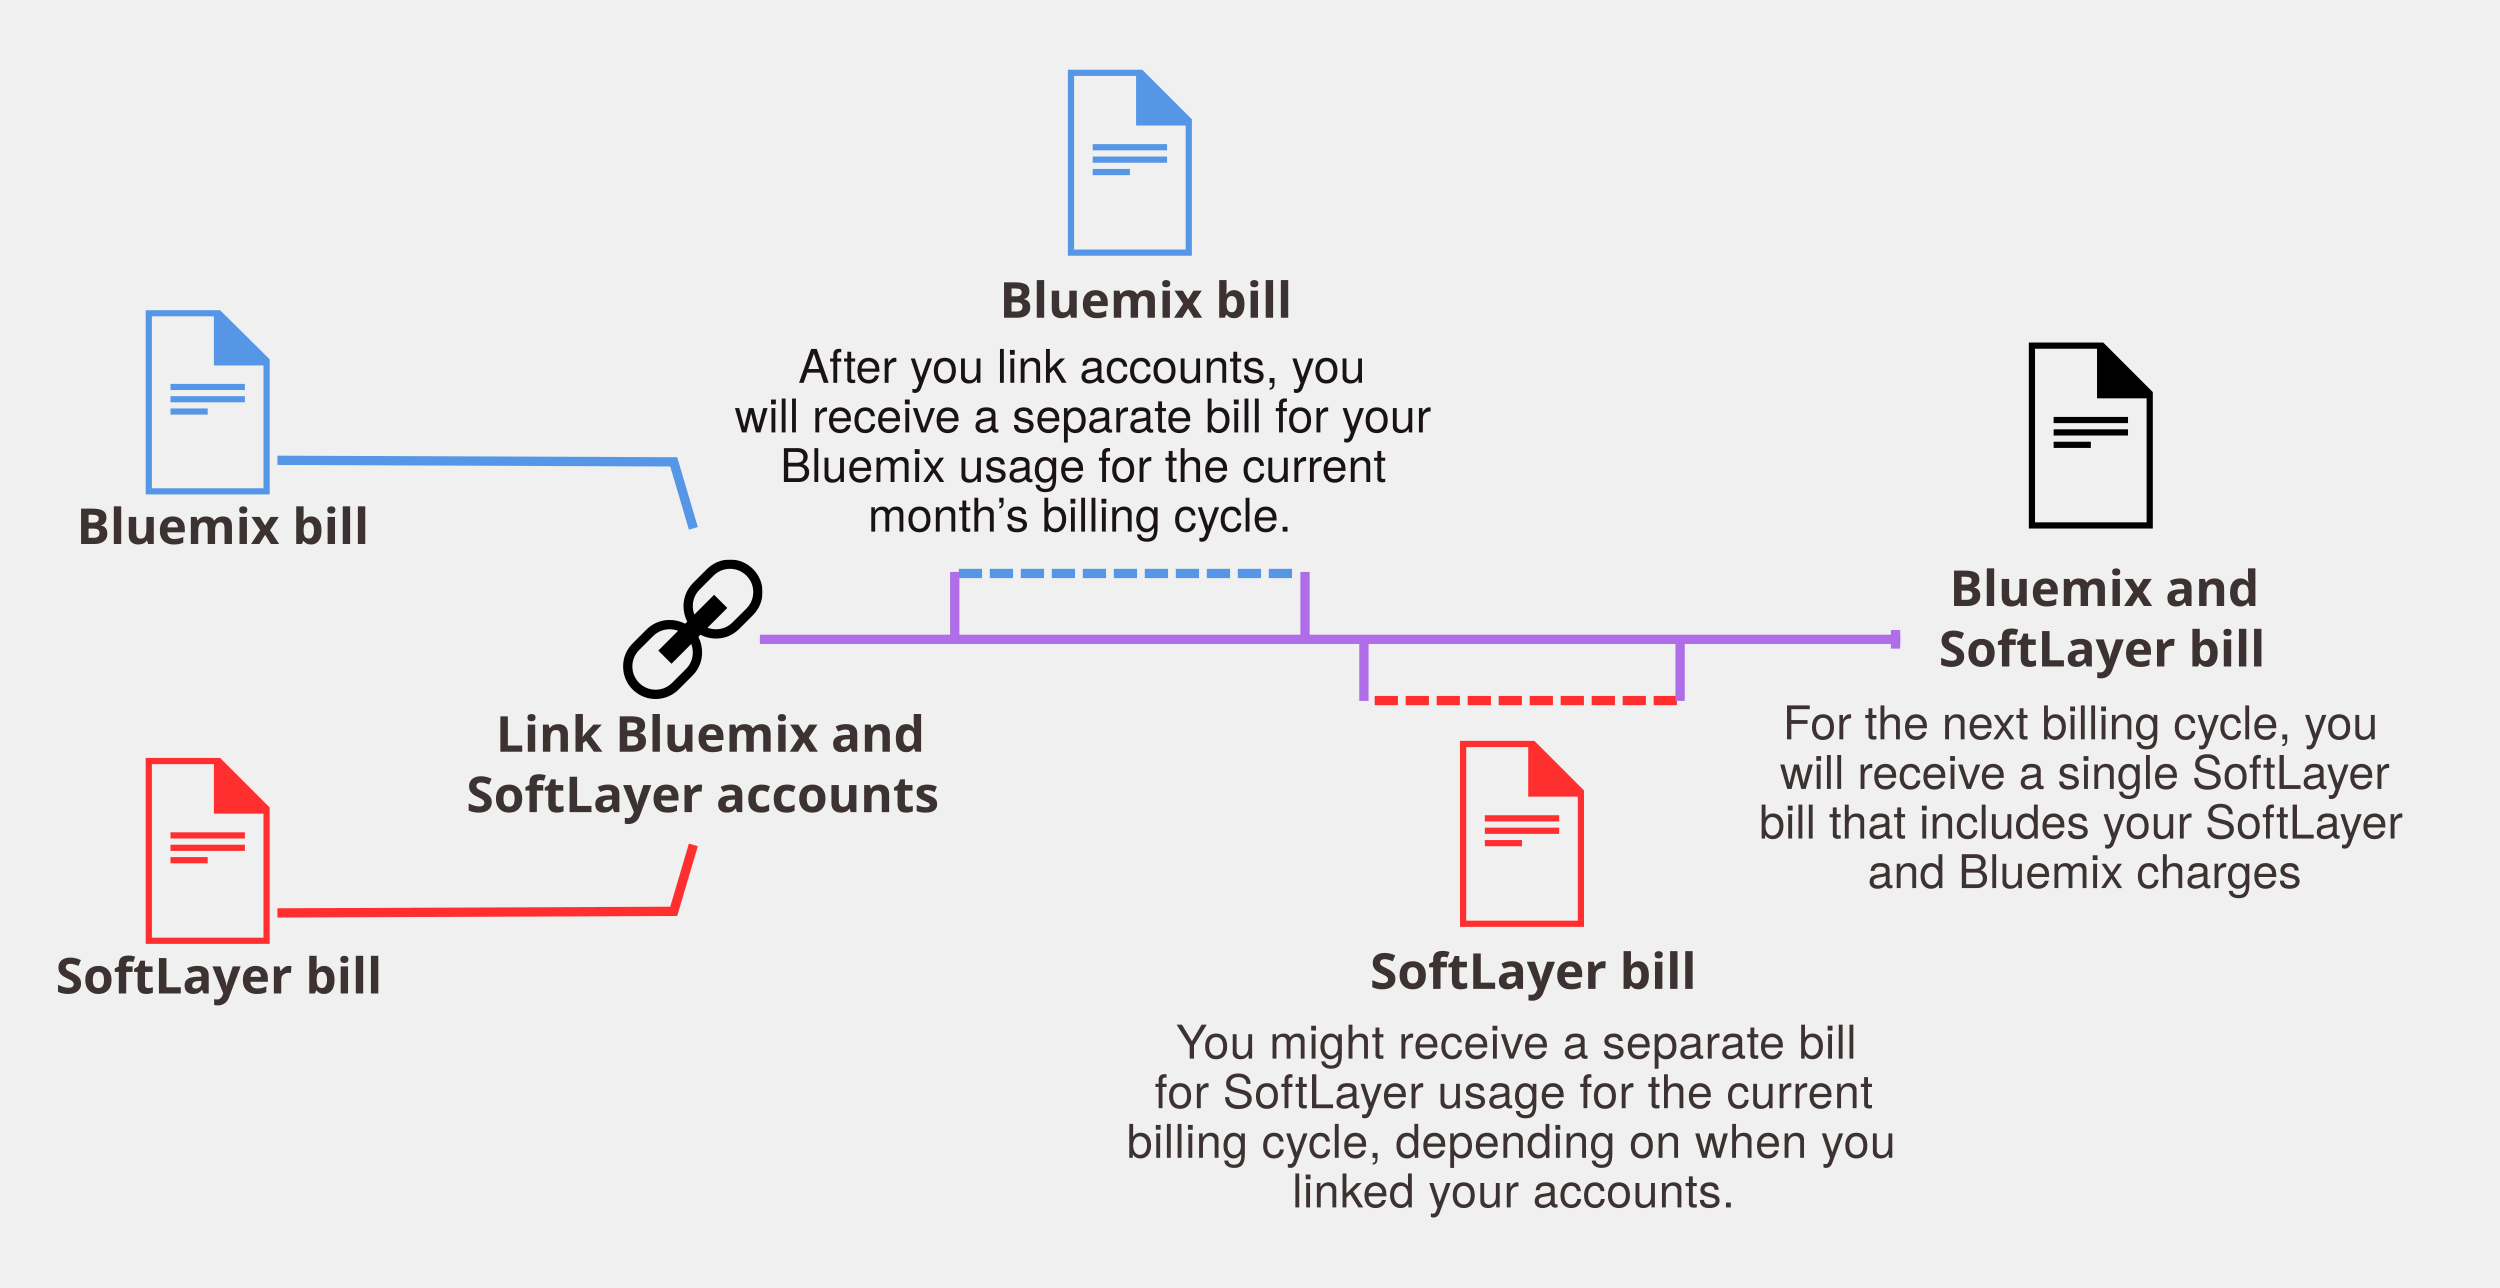
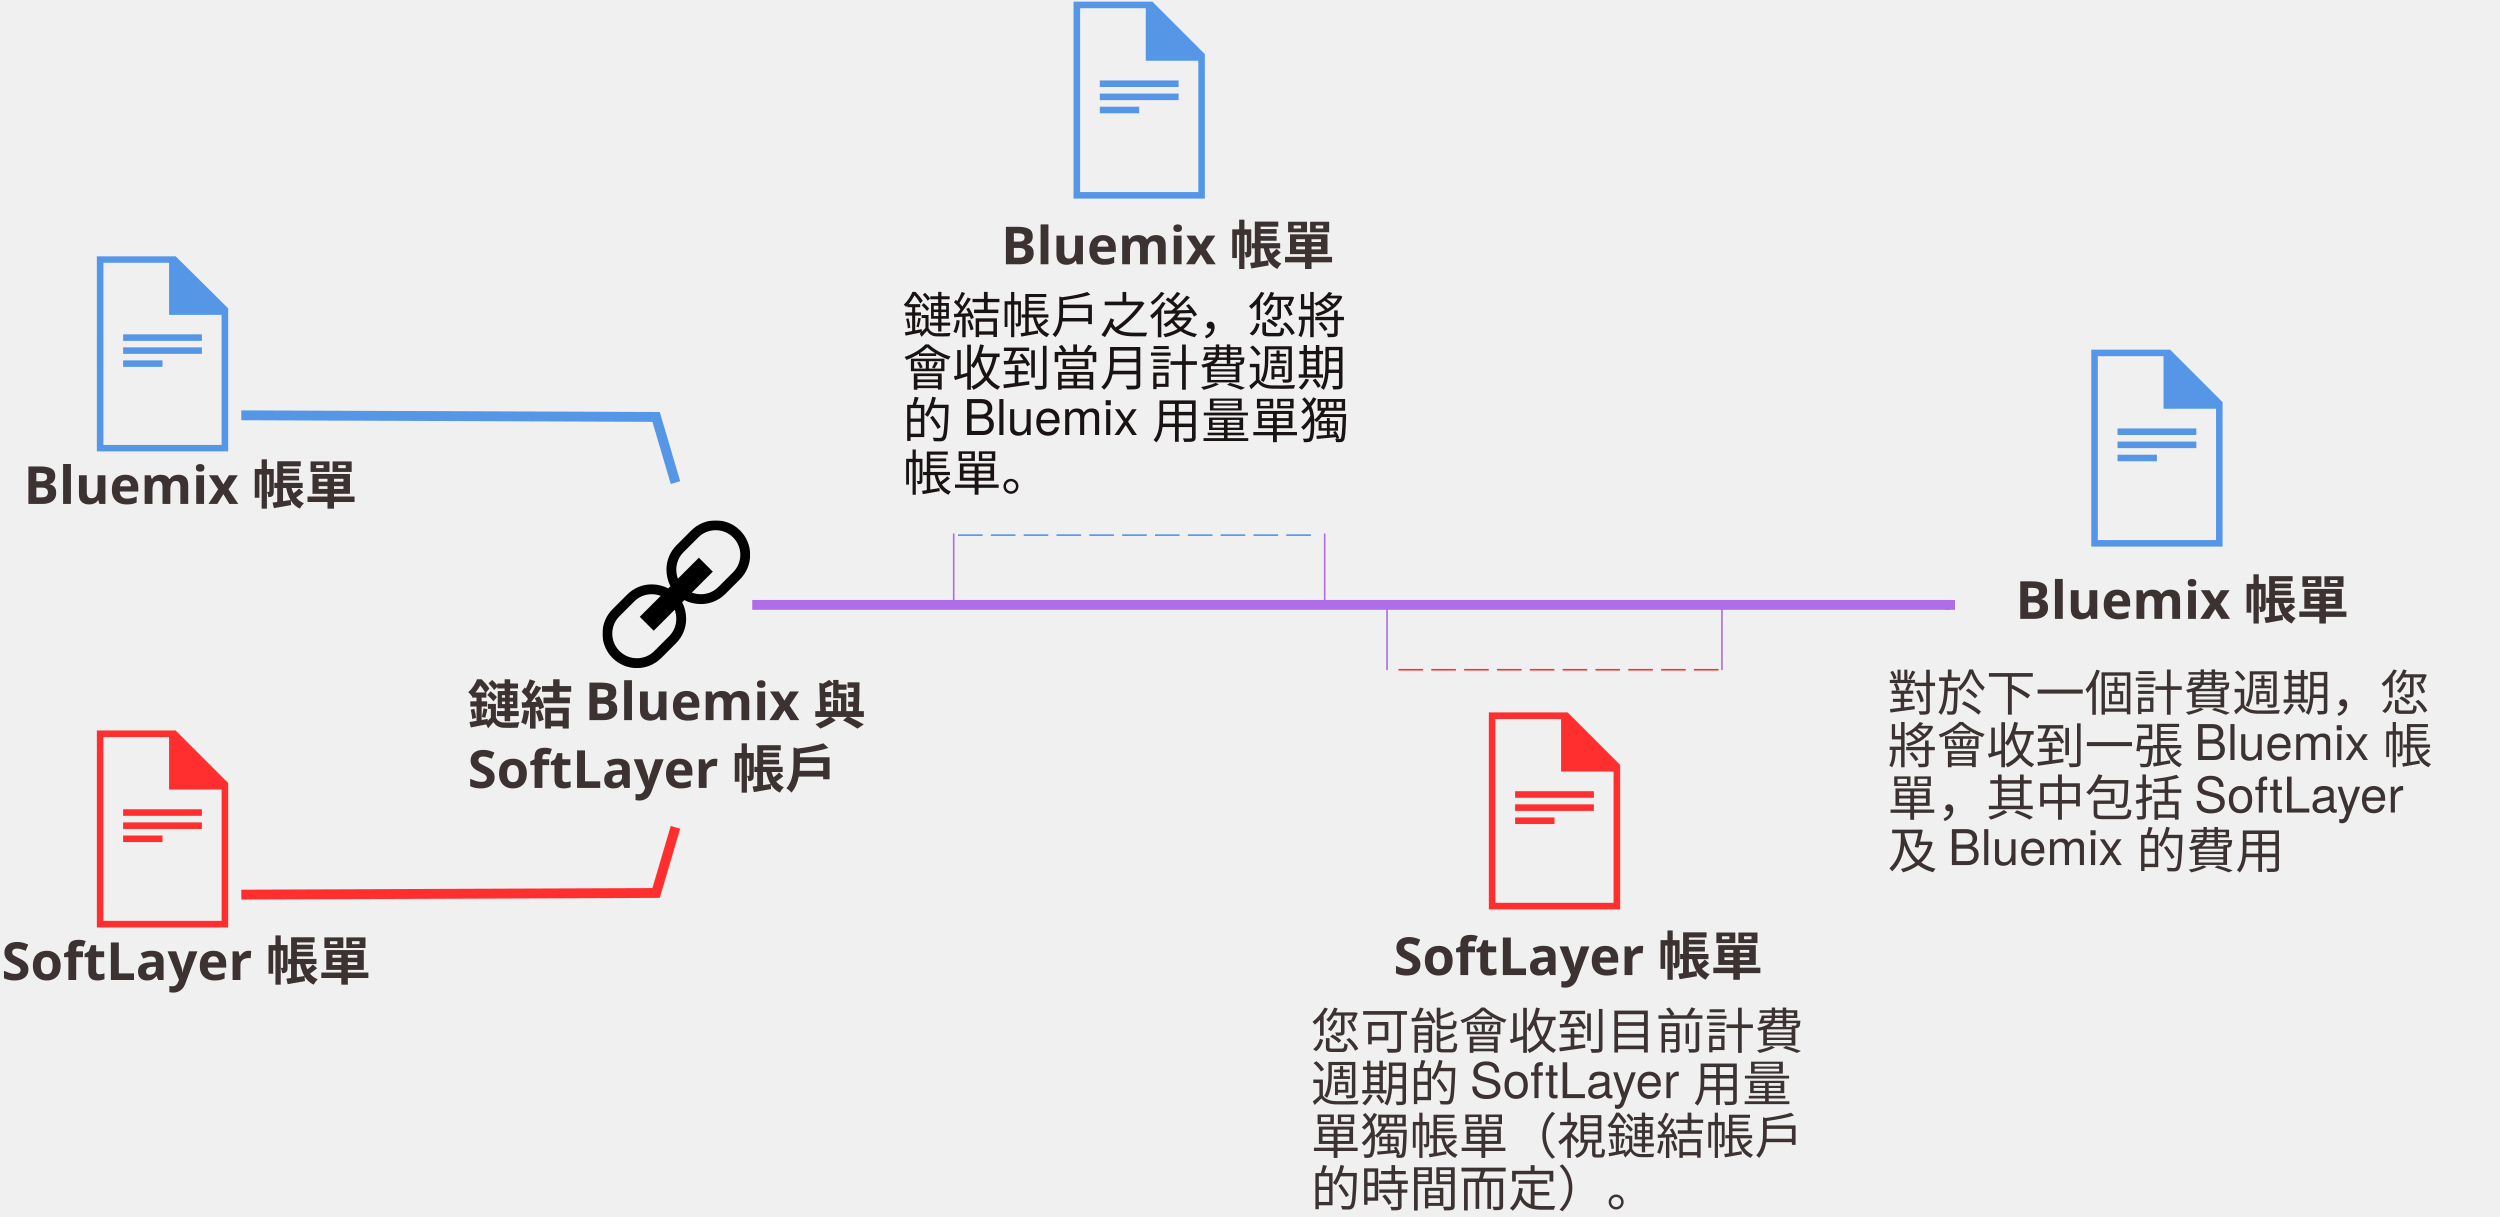
- <svg xmlns="http://www.w3.org/2000/svg" xmlns:xlink="http://www.w3.org/1999/xlink" width="1613px" height="831px" viewBox="0 0 1613 831" version="1.1">
+ <svg xmlns="http://www.w3.org/2000/svg" xmlns:xlink="http://www.w3.org/1999/xlink" width="1523px" height="741px" viewBox="0 0 1523 741" version="1.1">
  <defs>
-     <polygon id="path-1" points="90 0 0 0 0 90 90 90 90 0" />
+     <polygon id="path-1" points="90 0 0 0 0 90 90 90" />
  </defs>
  <g id="Page-1" stroke="none" stroke-width="1" fill="none" fill-rule="evenodd">
-     <g id="Desktop-HD">
-       <polyline id="Stroke-36" stroke="#FF2F2F" stroke-width="6" stroke-linecap="square" points="182 589 434.684 588 446.504 548" />
-       <polyline id="Stroke-38" stroke="#5596E6" stroke-width="6" stroke-linecap="square" points="182 297 434.684 298 446.504 338" />
-       <text id="Bluemix-bill" font-family="HelvNeueBoldforIBM, HelvNeue Bold for IBM" font-size="32" font-weight="bold" fill="#3C3232">
-         <tspan x="49.424" y="351">Bluemix bill</tspan>
-       </text>
-       <text id="SoftLayer-bill" font-family="HelvNeueBoldforIBM, HelvNeue Bold for IBM" font-size="32" font-weight="bold" fill="#3C3232">
-         <tspan x="35.952" y="641">SoftLayer bill</tspan>
-       </text>
-       <g id="Page-1" transform="translate(94, 488)" fill="#FF2F2F">
-         <path d="M0,0.999 L0,120.999 L80,120.999 L80,32.999 L48,0.999 L0,0.999 Z M4,5.001 L44,5.001 L44,36.999 L76,36.999 L76,117.001 L4,117.001 L4,5.001 Z" id="Fill-1" />
-         <polygon id="Fill-2" points="16 53 64 53 64 49 16 49" />
-         <polygon id="Fill-3" points="16 61 64 61 64 57 16 57" />
-         <polygon id="Fill-4" points="16 69 40 69 40 65 16 65" />
-       </g>
-       <text id="SoftLayer-bill" font-family="HelvNeueBoldforIBM, HelvNeue Bold for IBM" font-size="32" font-weight="bold" fill="#3C3232">
-         <tspan x="883.952" y="638">SoftLayer bill</tspan>
-       </text>
-       <g id="Page-1" transform="translate(942, 477)" fill="#FF2F2F">
-         <path d="M0,0.999 L0,120.999 L80,120.999 L80,32.999 L48,0.999 L0,0.999 Z M4,5.001 L44,5.001 L44,36.999 L76,36.999 L76,117.001 L4,117.001 L4,5.001 Z" id="Fill-1" />
-         <polygon id="Fill-2" points="16 53 64 53 64 49 16 49" />
-         <polygon id="Fill-3" points="16 61 64 61 64 57 16 57" />
-         <polygon id="Fill-4" points="16 69 40 69 40 65 16 65" />
-       </g>
-       <g id="Page-1" transform="translate(94, 200)" fill="#5596E6">
-         <path d="M0,0.142 L0,118.999 L80,118.999 L80,31.838 L48,0.142 L0,0.142 Z M4,4.106 L44,4.106 L44,35.799 L76,35.799 L76,115.039 L4,115.039 L4,4.106 Z" id="Fill-1" />
-         <polygon id="Fill-2" points="16 51.648 64 51.648 64 47.686 16 47.686" />
-         <polygon id="Fill-3" points="16 59.571 64 59.571 64 55.61 16 55.61" />
-         <polygon id="Fill-4" points="16 67.495 40 67.495 40 63.533 16 63.533" />
-       </g>
-       <text id="Bluemix-bill" font-family="HelvNeueBoldforIBM, HelvNeue Bold for IBM" font-size="32" font-weight="bold" fill="#3C3232">
-         <tspan x="644.924" y="205">Bluemix bill</tspan>
-       </text>
-       <g id="Page-1" transform="translate(689, 44)" fill="#5596E6">
-         <path d="M0,0.999 L0,120.999 L80,120.999 L80,32.999 L48,0.999 L0,0.999 Z M4,5.001 L44,5.001 L44,36.999 L76,36.999 L76,117.001 L4,117.001 L4,5.001 Z" id="Fill-1" />
-         <polygon id="Fill-2" points="16 53 64 53 64 49 16 49" />
-         <polygon id="Fill-3" points="16 61 64 61 64 57 16 57" />
-         <polygon id="Fill-4" points="16 69 40 69 40 65 16 65" />
-       </g>
-       <g id="Page-1" transform="translate(402, 361)">
-         <mask id="mask-2" fill="white">
-           <use xlink:href="#path-1" />
-         </mask>
-         <g id="Clip-2" />
-         <path d="M79.606,31.606 L70.606,40.606 C67.773,43.44 64.006,45 60,45 C58.072,45 56.197,44.652 54.465,44.02 L67.243,31.243 L58.758,22.758 L45.979,35.535 C45.348,33.804 45,31.929 45,30 C45,25.993 46.56,22.227 49.393,19.393 L58.393,10.393 C61.227,7.56 64.993,6 69,6 C73.006,6 76.773,7.56 79.606,10.393 C82.44,13.227 84,16.993 84,21 C84,25.006 82.44,28.773 79.606,31.606 M45,60 C45,64.006 43.44,67.773 40.606,70.606 L31.606,79.606 C28.773,82.44 25.006,84 21,84 C16.993,84 13.227,82.44 10.393,79.606 C7.56,76.773 6,73.006 6,69 C6,64.993 7.56,61.227 10.393,58.393 L19.393,49.393 C22.227,46.56 25.993,45 30,45 C31.929,45 33.804,45.348 35.535,45.979 L22.758,58.758 L31.243,67.243 L44.02,54.465 C44.652,56.197 45,58.072 45,60 M83.85,6.151 C80.049,2.352 74.799,-0 69,-0 C63.201,-0 57.951,2.352 54.151,6.151 L45.151,15.151 C41.352,18.951 39,24.201 39,30 C39,33.616 39.858,37.077 41.422,40.092 L40.092,41.422 C37.078,39.858 33.616,39 30,39 C24.201,39 18.951,41.352 15.151,45.151 L6.151,54.151 C2.352,57.951 -0,63.201 -0,69 C-0,74.799 2.352,80.049 6.151,83.85 C9.951,87.649 15.201,90 21,90 C26.799,90 32.049,87.649 35.85,83.85 L44.85,74.85 C48.649,71.049 51,65.799 51,60 C51,56.383 50.143,52.923 48.577,49.908 L49.908,48.577 C52.923,50.143 56.383,51 60,51 C65.799,51 71.049,48.649 74.85,44.85 L83.85,35.85 C87.649,32.049 90,26.799 90,21 C90,15.201 87.649,9.951 83.85,6.151" id="Fill-1" fill="#000000" mask="url(#mask-2)" />
-       </g>
-       <text id="Link-Bluemix-and--So" font-family="HelvNeueBoldforIBM, HelvNeue Bold for IBM" font-size="32" font-weight="bold" fill="#3C3232">
-         <tspan x="319.956" y="485">Link Bluemix and </tspan>
-         <tspan x="300.916" y="524">SoftLayer accounts</tspan>
-       </text>
-       <text id="For-the-next-billing" font-family="HelveticaNeue, Helvetica Neue" font-size="30" font-weight="normal" line-spacing="32" fill="#3C3232">
-         <tspan x="1150.285" y="477">For the next billing cycle, you </tspan>
-         <tspan x="1148.395" y="509">will receive a single SoftLayer </tspan>
-         <tspan x="1135" y="541">bill that includes your SoftLayer </tspan>
-         <tspan x="1205.005" y="573">and Bluemix charges</tspan>
-       </text>
-       <text id="Bluemix-and--SoftLay" font-family="HelvNeueBoldforIBM, HelvNeue Bold for IBM" font-size="32" font-weight="bold" fill="#3C3232">
-         <tspan x="1257.864" y="391">Bluemix and </tspan>
-         <tspan x="1250.952" y="430">SoftLayer bill</tspan>
-       </text>
-       <g id="Page-1" transform="translate(1309, 221)" fill="#000000">
-         <path d="M0,0 L0,120 L80,120 L80,32 L48,0 L0,0 Z M4,4 L44,4 L44,36 L76,36 L76,116 L4,116 L4,4 Z" id="Fill-1" />
-         <polygon id="Fill-2" points="16 52 64 52 64 48 16 48" />
-         <polygon id="Fill-3" points="16 60 64 60 64 56 16 56" />
-         <polygon id="Fill-4" points="16 68 40 68 40 64 16 64" />
-       </g>
-       <g id="Group" transform="translate(857.5, 412.5) scale(1, -1) translate(-857.5, -412.5) translate(492, 391)" stroke="#AF6EE8" stroke-width="6" stroke-linecap="square">
-         <path d="M1.26,21.5 L731,21.5" id="Line" />
-         <path id="Line-decoration-1" d="M731,18.5 L731,24.5" />
-       </g>
-       <text id="After-you-link-accou" font-family="HelveticaNeue, Helvetica Neue" font-size="30" font-weight="normal" line-spacing="32" fill="#1A1314">
-         <tspan x="515.04" y="247">After you link accounts, you </tspan>
-         <tspan x="474" y="279">will receive a separate bill for your </tspan>
-         <tspan x="503.385" y="311">Bluemix usage for the current </tspan>
-         <tspan x="560.04" y="343">month’s billing cycle.</tspan>
-       </text>
-       <text id="You-might-receive-a-" font-family="HelveticaNeue, Helvetica Neue" font-size="30" font-weight="normal" line-spacing="32" letter-spacing="0.25" fill="#3C3232">
-         <tspan x="758.77" y="683">You might receive a separate bill </tspan>
-         <tspan x="744.93" y="715">for SoftLayer usage for the current </tspan>
-         <tspan x="727" y="747">billing cycle, depending on when you </tspan>
-         <tspan x="833.73" y="779">linked your accounts.</tspan>
-       </text>
-       <g id="Group-2" transform="translate(613, 367)" stroke-width="6">
-         <path d="M5.62,3 L223.515,3" id="Line" stroke="#5596E6" stroke-dasharray="15,5" transform="translate(114.5677, 3) scale(1, -1) translate(-114.5677, -3) " />
-         <path d="M3,2 L3,43" id="Line" stroke="#AF6EE8" transform="translate(3, 22.5) scale(1, -1) translate(-3, -22.5) " />
-         <path d="M229,2 L229,43" id="Line-Copy" stroke="#AF6EE8" transform="translate(229, 22.5) scale(1, -1) translate(-229, -22.5) " />
-       </g>
-       <g id="Group-2" transform="translate(982, 433.5) rotate(-180) translate(-982, -433.5) translate(877, 412)" stroke-width="6">
-         <path d="M5.058,3 L201.164,3" id="Line" stroke="#FF2F2F" stroke-dasharray="15,5" transform="translate(103.1109, 3) scale(1, -1) translate(-103.1109, -3) " />
-         <path d="M3,2.774 L3,43" id="Line" stroke="#AF6EE8" transform="translate(3, 22.8871) scale(1, -1) translate(-3, -22.8871) " />
-         <path d="M207,2.774 L207,43" id="Line-Copy" stroke="#AF6EE8" transform="translate(207, 22.8871) scale(1, -1) translate(-207, -22.8871) " />
+     <g id="BluemixSoftLayerBill">
+       <g id="Page-1">
+         <g id="Desktop-HD">
+           <polyline id="Stroke-36" stroke="#FF2F2F" stroke-width="6" points="147 545 399.684 544 411.504 504" />
+           <polyline id="Stroke-38" stroke="#5596E6" stroke-width="6" points="147 253 399.684 254 411.504 294" />
+           <text id="Bluemix-bill" fill="#3C3232" font-family="HelvNeueBoldforIBM, HelvNeue Bold for IBM" font-size="32" font-weight="bold">
+             <tspan x="14.424" y="307">Bluemix 帳單</tspan>
+           </text>
+           <text id="SoftLayer-bill" fill="#3C3232" font-family="HelvNeueBoldforIBM, HelvNeue Bold for IBM" font-size="32" font-weight="bold">
+             <tspan x="0.952" y="597">SoftLayer 帳單</tspan>
+           </text>
+           <g id="Page-1" transform="translate(59, 444)" fill="#FF2F2F">
+             <path d="M0,0.999 L0,120.999 L80,120.999 L80,32.999 L48,0.999 L0,0.999 L0,0.999 Z M4,5.001 L44,5.001 L44,36.999 L76,36.999 L76,117.001 L4,117.001 L4,5.001 L4,5.001 Z" id="Fill-1" />
+             <polygon id="Fill-2" points="16 53 64 53 64 49 16 49" />
+             <polygon id="Fill-3" points="16 61 64 61 64 57 16 57" />
+             <polygon id="Fill-4" points="16 69 40 69 40 65 16 65" />
+           </g>
+           <text id="SoftLayer-bill" fill="#3C3232" font-family="HelvNeueBoldforIBM, HelvNeue Bold for IBM" font-size="32" font-weight="bold">
+             <tspan x="848.952" y="594">SoftLayer 帳單</tspan>
+           </text>
+           <g id="Page-1" transform="translate(907, 433)" fill="#FF2F2F">
+             <path d="M0,0.999 L0,120.999 L80,120.999 L80,32.999 L48,0.999 L0,0.999 L0,0.999 Z M4,5.001 L44,5.001 L44,36.999 L76,36.999 L76,117.001 L4,117.001 L4,5.001 L4,5.001 Z" id="Fill-1" />
+             <polygon id="Fill-2" points="16 53 64 53 64 49 16 49" />
+             <polygon id="Fill-3" points="16 61 64 61 64 57 16 57" />
+             <polygon id="Fill-4" points="16 69 40 69 40 65 16 65" />
+           </g>
+           <g id="Page-1" transform="translate(59, 156)" fill="#5596E6">
+             <path d="M0,0.142 L0,118.999 L80,118.999 L80,31.838 L48,0.142 L0,0.142 L0,0.142 Z M4,4.106 L44,4.106 L44,35.799 L76,35.799 L76,115.039 L4,115.039 L4,4.106 L4,4.106 Z" id="Fill-1" />
+             <polygon id="Fill-2" points="16 51.648 64 51.648 64 47.686 16 47.686" />
+             <polygon id="Fill-3" points="16 59.571 64 59.571 64 55.61 16 55.61" />
+             <polygon id="Fill-4" points="16 67.495 40 67.495 40 63.533 16 63.533" />
+           </g>
+           <text id="Bluemix-bill" fill="#3C3232" font-family="HelvNeueBoldforIBM, HelvNeue Bold for IBM" font-size="32" font-weight="bold">
+             <tspan x="609.924" y="161">Bluemix 帳單</tspan>
+           </text>
+           <g id="Page-1" transform="translate(654, 0)" fill="#5596E6">
+             <path d="M0,0.999 L0,120.999 L80,120.999 L80,32.999 L48,0.999 L0,0.999 L0,0.999 Z M4,5.001 L44,5.001 L44,36.999 L76,36.999 L76,117.001 L4,117.001 L4,5.001 L4,5.001 Z" id="Fill-1" />
+             <polygon id="Fill-2" points="16 53 64 53 64 49 16 49" />
+             <polygon id="Fill-3" points="16 61 64 61 64 57 16 57" />
+             <polygon id="Fill-4" points="16 69 40 69 40 65 16 65" />
+           </g>
+           <g id="Page-1" transform="translate(1274, 212)" fill="#5596E6">
+             <path d="M0,0.999 L0,120.999 L80,120.999 L80,32.999 L48,0.999 L0,0.999 L0,0.999 Z M4,5.001 L44,5.001 L44,36.999 L76,36.999 L76,117.001 L4,117.001 L4,5.001 L4,5.001 Z" id="Fill-1" />
+             <polygon id="Fill-2" points="16 53 64 53 64 49 16 49" />
+             <polygon id="Fill-3" points="16 61 64 61 64 57 16 57" />
+             <polygon id="Fill-4" points="16 69 40 69 40 65 16 65" />
+           </g>
+           <g id="Page-1" transform="translate(367, 317)">
+             <g id="Fill-1-Clipped">
+               <mask id="mask-2" fill="white">
+                 <use xlink:href="#path-1" />
+               </mask>
+               <g id="path-1" />
+               <path d="M79.606,31.606 L70.606,40.606 C67.773,43.44 64.006,45 60,45 C58.072,45 56.197,44.652 54.465,44.02 L67.243,31.243 L58.758,22.758 L45.979,35.535 C45.348,33.804 45,31.929 45,30 C45,25.993 46.56,22.227 49.393,19.393 L58.393,10.393 C61.227,7.56 64.993,6 69,6 C73.006,6 76.773,7.56 79.606,10.393 C82.44,13.227 84,16.993 84,21 C84,25.006 82.44,28.773 79.606,31.606 M45,60 C45,64.006 43.44,67.773 40.606,70.606 L31.606,79.606 C28.773,82.44 25.006,84 21,84 C16.993,84 13.227,82.44 10.393,79.606 C7.56,76.773 6,73.006 6,69 C6,64.993 7.56,61.227 10.393,58.393 L19.393,49.393 C22.227,46.56 25.993,45 30,45 C31.929,45 33.804,45.348 35.535,45.979 L22.758,58.758 L31.243,67.243 L44.02,54.465 C44.652,56.197 45,58.072 45,60 M83.85,6.151 C80.049,2.352 74.799,-0 69,-0 C63.201,-0 57.951,2.352 54.151,6.151 L45.151,15.151 C41.352,18.951 39,24.201 39,30 C39,33.616 39.858,37.077 41.422,40.092 L40.092,41.422 C37.078,39.858 33.616,39 30,39 C24.201,39 18.951,41.352 15.151,45.151 L6.151,54.151 C2.352,57.951 -0,63.201 -0,69 C-0,74.799 2.352,80.049 6.151,83.85 C9.951,87.649 15.201,90 21,90 C26.799,90 32.049,87.649 35.85,83.85 L44.85,74.85 C48.649,71.049 51,65.799 51,60 C51,56.383 50.143,52.923 48.577,49.908 L49.908,48.577 C52.923,50.143 56.383,51 60,51 C65.799,51 71.049,48.649 74.85,44.85 L83.85,35.85 C87.649,32.049 90,26.799 90,21 C90,15.201 87.649,9.951 83.85,6.151" id="Fill-1" fill="#000000" mask="url(#mask-2)" />
+             </g>
+           </g>
+           <text id="Link-Bluemix-and" fill="#3C3232" font-family="HelvNeueBoldforIBM, HelvNeue Bold for IBM" font-size="32" font-weight="bold">
+             <tspan x="284.956" y="441">鏈結 Bluemix 與</tspan>
+           </text>
+           <text id="SoftLayer-accounts" fill="#3C3232" font-family="HelvNeueBoldforIBM, HelvNeue Bold for IBM" font-size="32" font-weight="bold">
+             <tspan x="284.956" y="480">SoftLayer 帳戶</tspan>
+           </text>
+           <text id="For-the-next-billing-cycle,-you" fill="#3C3232" font-family="HelveticaNeue, Helvetica Neue" font-size="30" font-weight="normal">
+             <tspan x="1150" y="433">對於下一個計費週期，您</tspan>
+           </text>
+           <text id="will-receive-a-singl" fill="#3C3232" font-family="HelveticaNeue, Helvetica Neue" font-size="30" font-weight="normal">
+             <tspan x="1150" y="465">將會收到一張 Bluemix 帳</tspan>
+           </text>
+           <text id="bill-that-includes-your-SoftLayer" fill="#3C3232" font-family="HelveticaNeue, Helvetica Neue" font-size="30" font-weight="normal">
+             <tspan x="1150" y="497">單，其中包括 SoftLayer</tspan>
+           </text>
+           <text id="and-Bluemix-charges" fill="#3C3232" font-family="HelveticaNeue, Helvetica Neue" font-size="30" font-weight="normal">
+             <tspan x="1150" y="529">及 Bluemix 的費用</tspan>
+           </text>
+           <text id="Bluemix-bill" fill="#3C3232" font-family="HelvNeueBoldforIBM, HelvNeue Bold for IBM" font-size="32" font-weight="bold">
+             <tspan x="1227.864" y="377">Bluemix 帳單</tspan>
+           </text>
+           <g id="Group" transform="translate(823.5, 368.5) scale(1, -1) translate(-823.5, -368.5) translate(458, 365)" stroke="#AF6EE8" stroke-width="6">
+             <path d="M0.26,3.5 L730,3.5" id="Line" />
+             <path d="M730,0.5 L730,6.5" id="Line-decoration-1" />
+           </g>
+           <text id="After-you-link-accounts,-you" fill="#1A1314" font-family="HelveticaNeue, Helvetica Neue" font-size="30" font-weight="normal">
+             <tspan x="550.04" y="203">鏈結帳戶之後，您將</tspan>
+           </text>
+           <text id="will-receive-a-separate-bill-for-your" fill="#1A1314" font-family="HelveticaNeue, Helvetica Neue" font-size="30" font-weight="normal">
+             <tspan x="550.04" y="235">會收到當月計費週期</tspan>
+           </text>
+           <text id="Bluemix-usage-for-the-current" fill="#1A1314" font-family="HelveticaNeue, Helvetica Neue" font-size="30" font-weight="normal">
+             <tspan x="550.04" y="267">的 Bluemix 用量單獨</tspan>
+           </text>
+           <text id="month’s-billing-cycle." fill="#1A1314" font-family="HelveticaNeue, Helvetica Neue" font-size="30" font-weight="normal">
+             <tspan x="550.04" y="299">帳單。</tspan>
+           </text>
+           <text id="You-might-receive-a-separate-bill" fill="#3C3232" font-family="HelveticaNeue, Helvetica Neue" font-size="30" font-weight="normal">
+             <tspan x="798.73" y="639">您可能會收到目前計費</tspan>
+           </text>
+           <text id="for-SoftLayer-usage-for-the-current" fill="#3C3232" font-family="HelveticaNeue, Helvetica Neue" font-size="30" font-weight="normal">
+             <tspan x="798.73" y="671">週期的 SoftLayer 用量</tspan>
+           </text>
+           <text id="billing-cycle,-depending-on-when-you" fill="#3C3232" font-family="HelveticaNeue, Helvetica Neue" font-size="30" font-weight="normal">
+             <tspan x="798.73" y="703">單獨帳單（視鏈結帳戶</tspan>
+           </text>
+           <text id="linked-your-accounts." fill="#3C3232" font-family="HelveticaNeue, Helvetica Neue" font-size="30" font-weight="normal">
+             <tspan x="798.73" y="735">的時間而定）。</tspan>
+           </text>
+           <g id="Group-2" transform="translate(581, 325)">
+             <path d="M2.62,0 L220.515,0" id="Line" stroke="#5596E6" stroke-dasharray="15,5" transform="translate(111.5677, 0.5) scale(1, -1) translate(-111.5677, -0.5) " />
+             <path d="M0,0 L0,41" id="Line" stroke="#AF6EE8" transform="translate(0.5, 20.5) scale(1, -1) translate(-0.5, -20.5) " />
+             <path d="M226,0 L226,41" id="Line-Copy" stroke="#AF6EE8" transform="translate(226.5, 20.5) scale(1, -1) translate(-226.5, -20.5) " />
+           </g>
+           <g id="Group-2" transform="translate(946.5, 388.5) rotate(180) translate(-946.5, -388.5) translate(844, 368)">
+             <path d="M2.058,0 L198.164,0" id="Line" stroke="#FF2F2F" stroke-dasharray="15,5" transform="translate(100.1109, 0.5) scale(1, -1) translate(-100.1109, -0.5) " />
+             <path d="M0,0.774 L0,41" id="Line" stroke="#AF6EE8" transform="translate(0.5, 20.8871) scale(1, -1) translate(-0.5, -20.8871) " />
+             <path d="M204,0.774 L204,41" id="Line-Copy" stroke="#AF6EE8" transform="translate(204.5, 20.8871) scale(1, -1) translate(-204.5, -20.8871) " />
+           </g>
+         </g>
      </g>
    </g>
  </g>
</svg>
